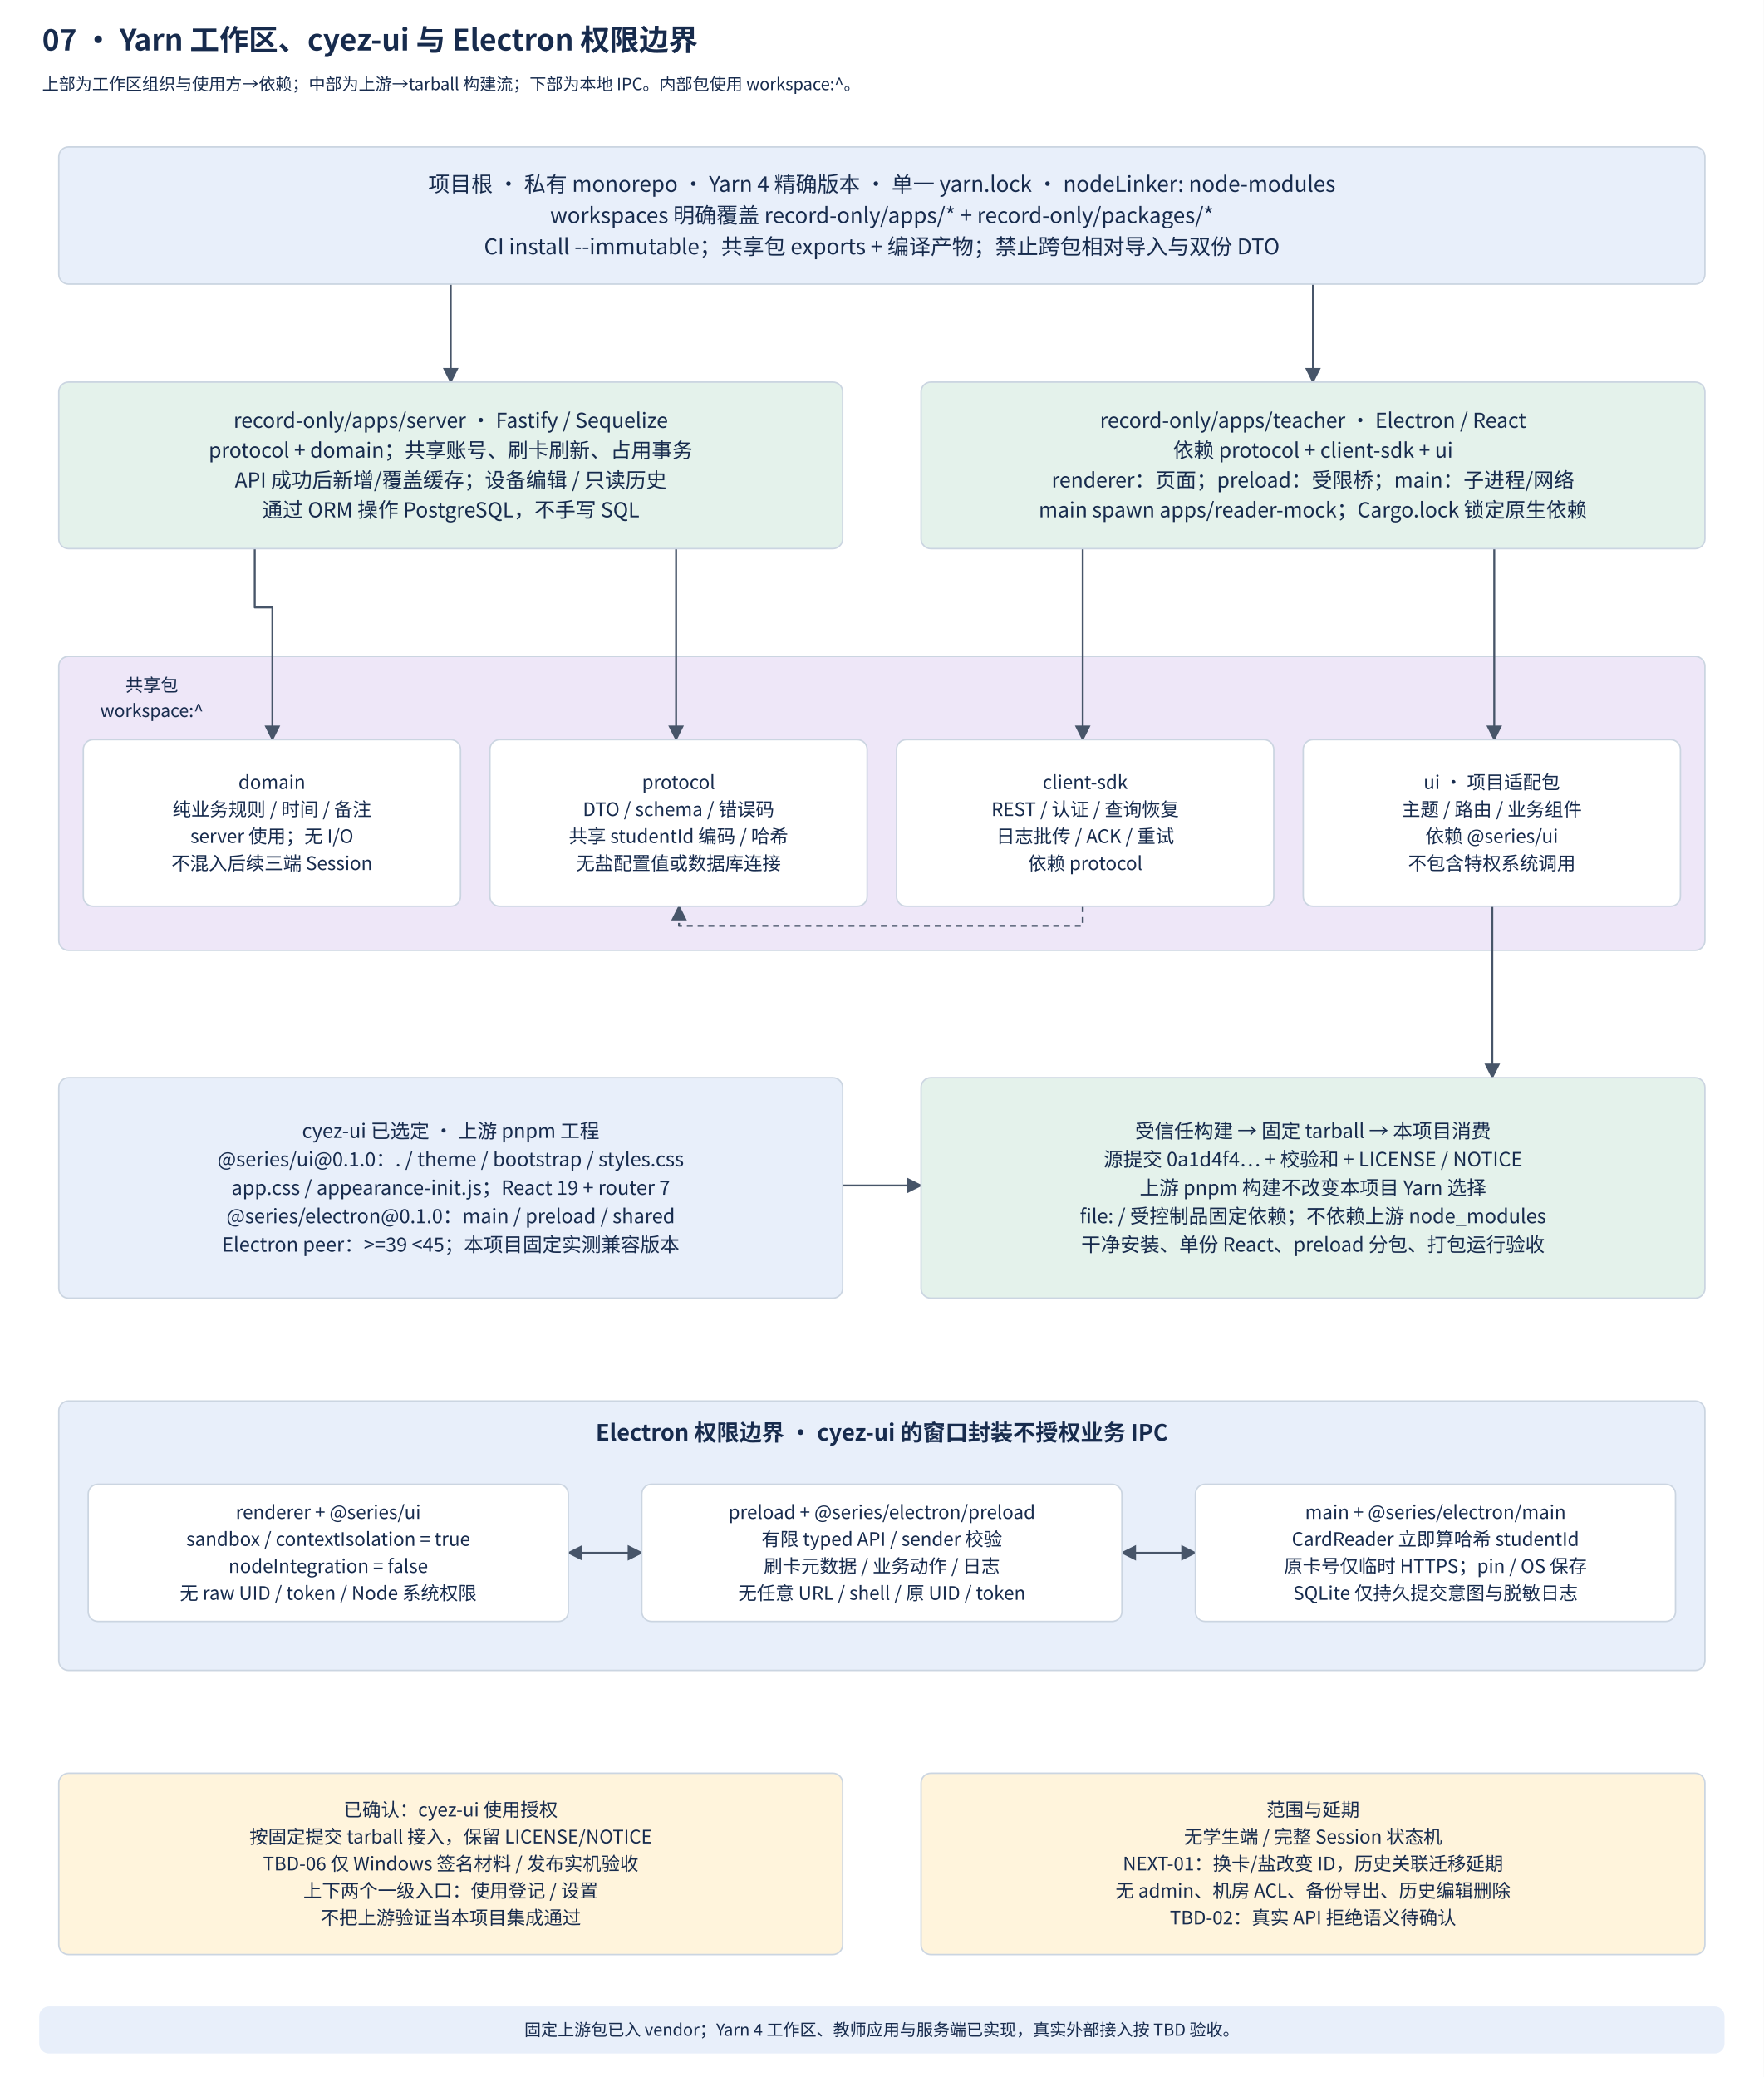
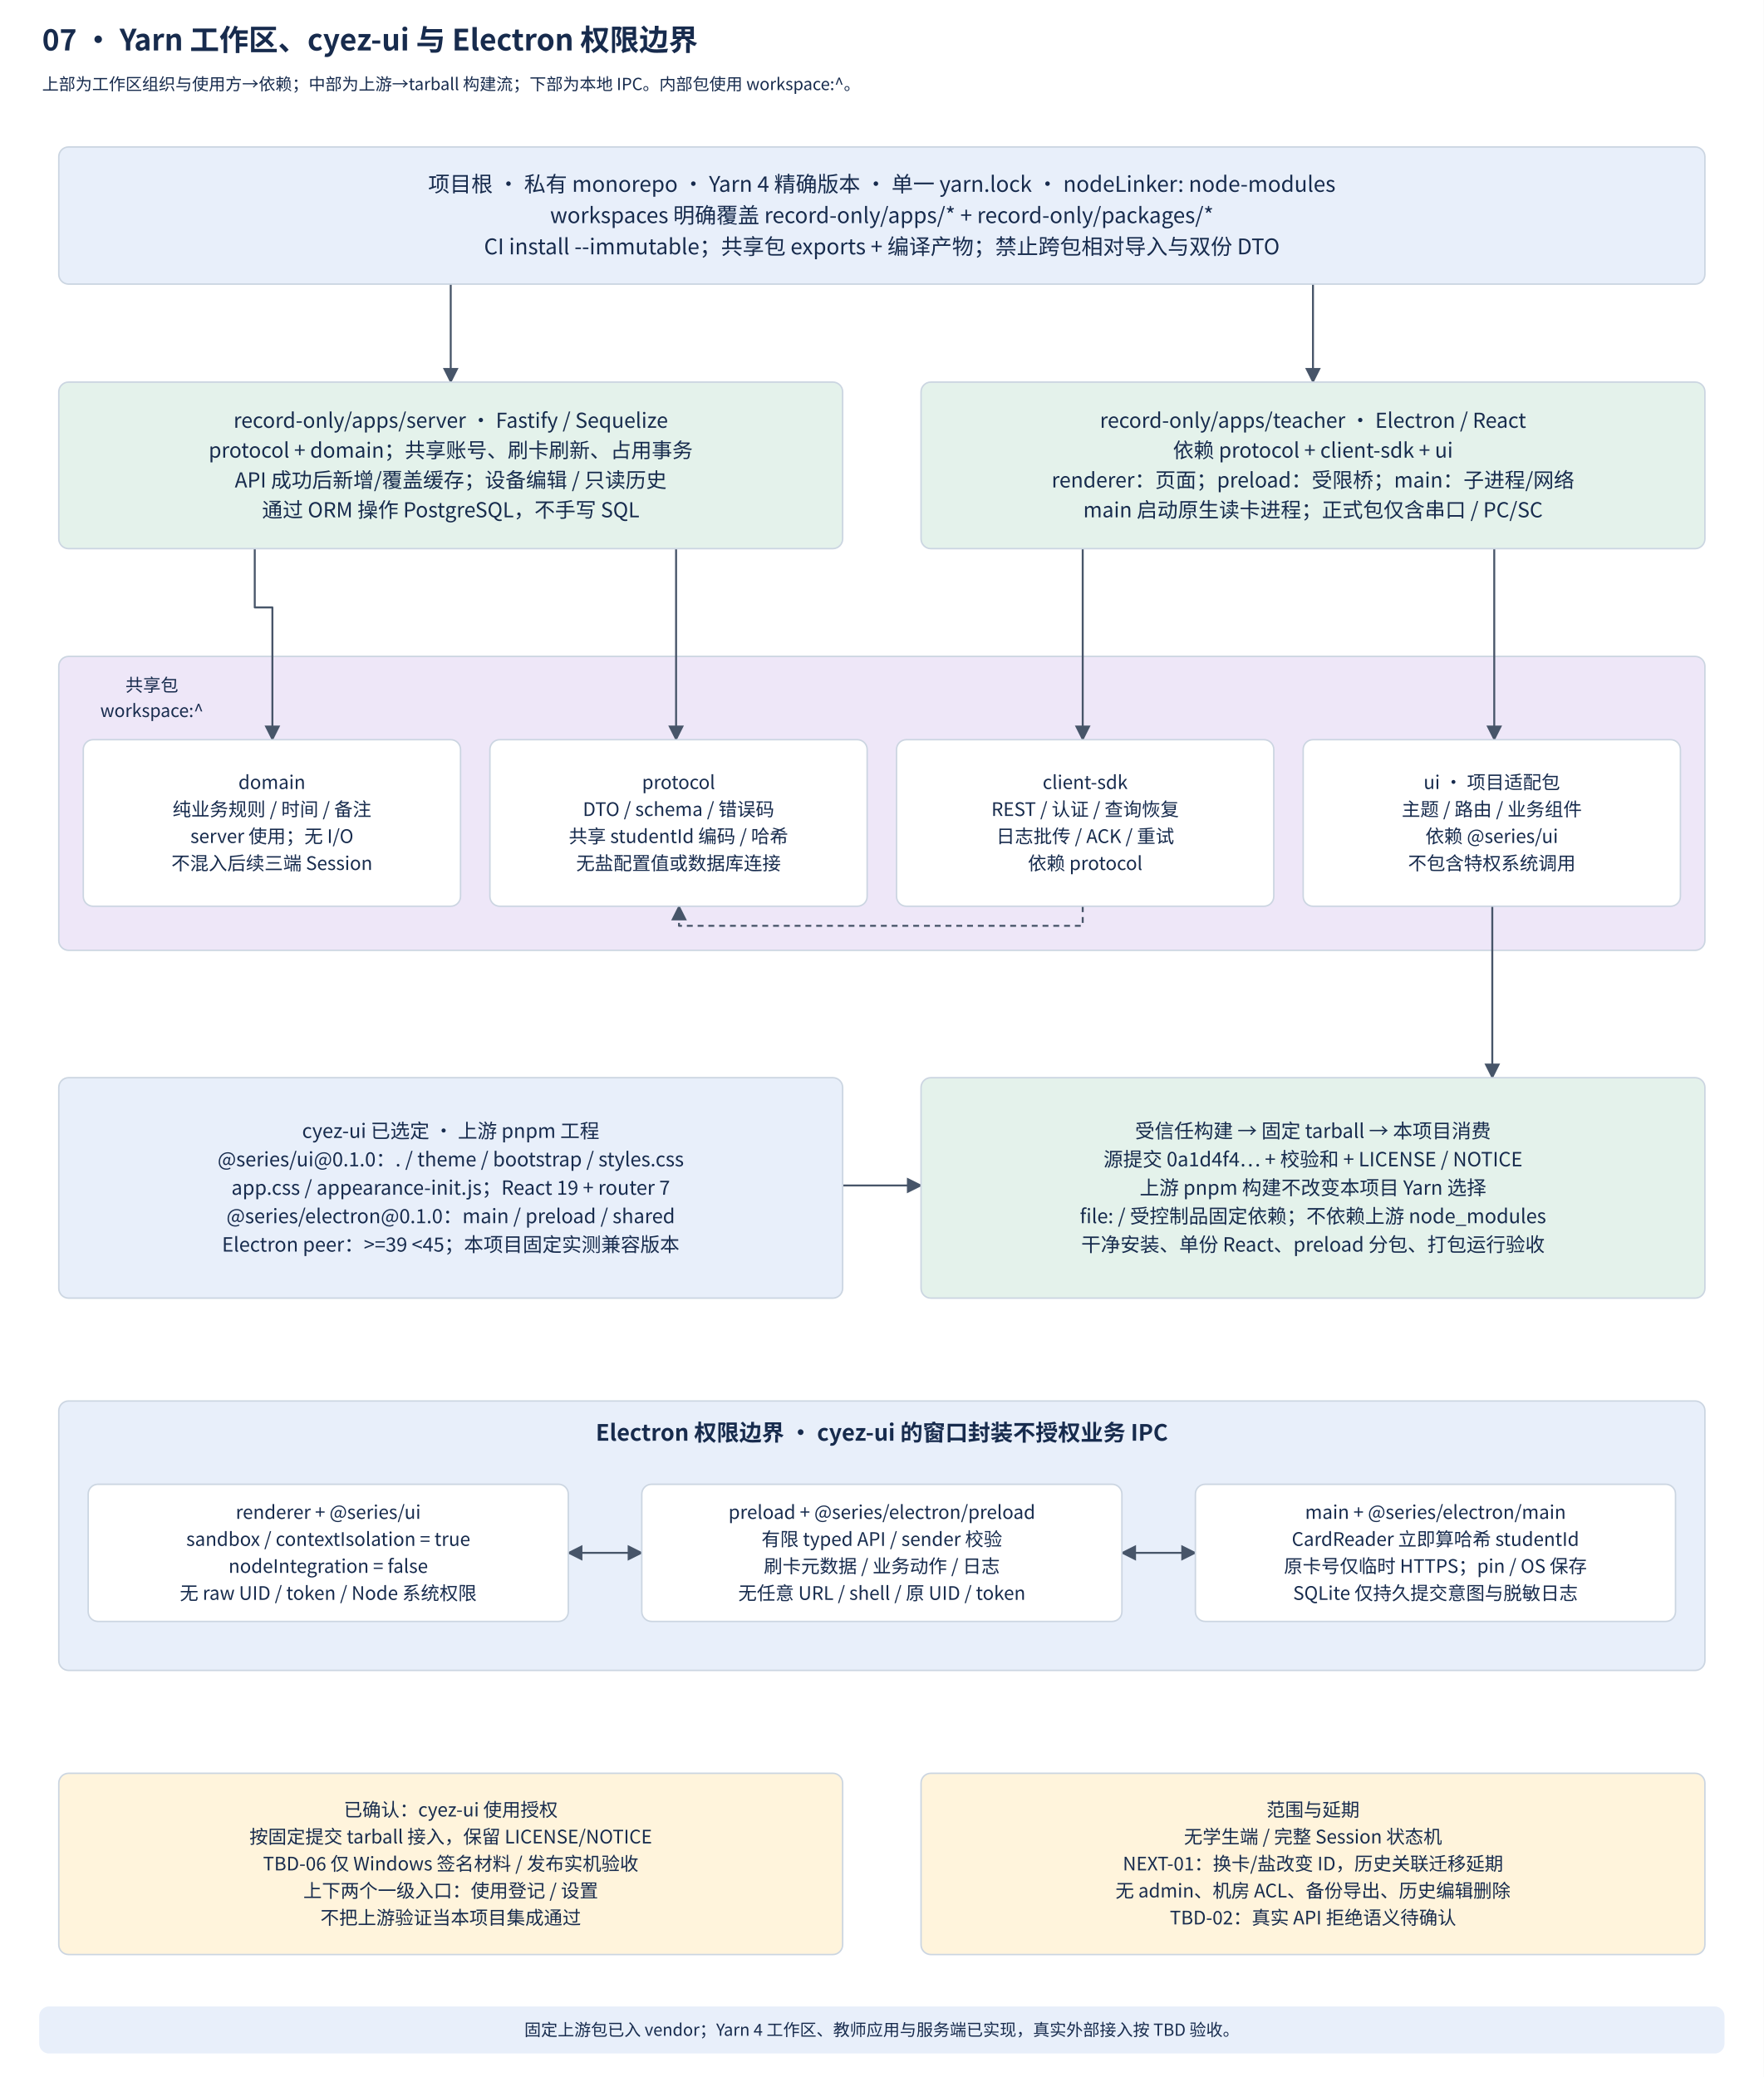
<svg xmlns="http://www.w3.org/2000/svg" width="1800" height="2120" viewBox="0 0 1800 2120" role="img" aria-labelledby="title desc">
  <defs>
    <marker id="arrow" viewBox="0 0 10 10" refX="9" refY="5" markerWidth="8" markerHeight="8" orient="auto-start-reverse">
      <path d="M 0 0 L 10 5 L 0 10 z" fill="#475569" />
    </marker>
  </defs>
  <rect width="1800" height="2120" fill="#ffffff" />
  <rect x="60" y="670" width="1680" height="300" rx="10" fill="#eee7f8" stroke="#cbd5e1" stroke-width="1.5" />
  <text x="900.0" y="826.3" text-anchor="middle" font-family="Microsoft YaHei, Noto Sans CJK SC, sans-serif" font-size="18" font-weight="400" fill="#172b4d" />
  <rect x="60" y="1430" width="1680" height="275" rx="10" fill="#e8effa" stroke="#cbd5e1" stroke-width="1.5" />
  <text x="900.0" y="1573.8" text-anchor="middle" font-family="Microsoft YaHei, Noto Sans CJK SC, sans-serif" font-size="18" font-weight="400" fill="#172b4d" />
  <polyline points="460,290 460,390" fill="none" stroke="#475569" stroke-width="2" stroke-linejoin="round" marker-end="url(#arrow)" />
  <polyline points="1340,290 1340,390" fill="none" stroke="#475569" stroke-width="2" stroke-linejoin="round" marker-end="url(#arrow)" />
  <polyline points="260,560 260,620 278,620 278,755" fill="none" stroke="#475569" stroke-width="2" stroke-linejoin="round" marker-end="url(#arrow)" />
  <polyline points="690,560 690,755" fill="none" stroke="#475569" stroke-width="2" stroke-linejoin="round" marker-end="url(#arrow)" />
  <polyline points="1105,560 1105,755" fill="none" stroke="#475569" stroke-width="2" stroke-linejoin="round" marker-end="url(#arrow)" />
  <polyline points="1525,560 1525,755" fill="none" stroke="#475569" stroke-width="2" stroke-linejoin="round" marker-end="url(#arrow)" />
  <polyline points="1105,925 1105,945 693,945 693,925" fill="none" stroke="#475569" stroke-width="2" stroke-linejoin="round" marker-end="url(#arrow)" stroke-dasharray="6 5" />
  <polyline points="860,1210 940,1210" fill="none" stroke="#475569" stroke-width="2" stroke-linejoin="round" marker-end="url(#arrow)" />
  <polyline points="1523,925 1523,1100" fill="none" stroke="#475569" stroke-width="2" stroke-linejoin="round" marker-end="url(#arrow)" />
  <polyline points="580,1585 655,1585" fill="none" stroke="#475569" stroke-width="2" stroke-linejoin="round" marker-end="url(#arrow)" marker-start="url(#arrow)" />
  <polyline points="1145,1585 1220,1585" fill="none" stroke="#475569" stroke-width="2" stroke-linejoin="round" marker-end="url(#arrow)" marker-start="url(#arrow)" />
  <text x="43" y="51.5" text-anchor="start" font-family="Microsoft YaHei, Noto Sans CJK SC, sans-serif" font-size="30" font-weight="600" fill="#172b4d">07 · Yarn 工作区、cyez-ui 与 Electron 权限边界</text>
  <text x="43" y="91.95" text-anchor="start" font-family="Microsoft YaHei, Noto Sans CJK SC, sans-serif" font-size="17" font-weight="400" fill="#172b4d">上部为工作区组织与使用方→依赖；中部为上游→tarball 构建流；下部为本地 IPC。内部包使用 workspace:^。</text>
  <rect x="60" y="150" width="1680" height="140" rx="10" fill="#e8effa" stroke="#cbd5e1" stroke-width="1.5" />
  <text x="900.0" y="195.8" text-anchor="middle" font-family="Microsoft YaHei, Noto Sans CJK SC, sans-serif" font-size="22" font-weight="400" fill="#172b4d">项目根 · 私有 monorepo · Yarn 4 精确版本 · 单一 yarn.lock · nodeLinker: node-modules</text>
  <text x="900.0" y="227.7" text-anchor="middle" font-family="Microsoft YaHei, Noto Sans CJK SC, sans-serif" font-size="22" font-weight="400" fill="#172b4d">workspaces 明确覆盖 record-only/apps/* + record-only/packages/*</text>
  <text x="900.0" y="259.6" text-anchor="middle" font-family="Microsoft YaHei, Noto Sans CJK SC, sans-serif" font-size="22" font-weight="400" fill="#172b4d">CI install --immutable；共享包 exports + 编译产物；禁止跨包相对导入与双份 DTO</text>
  <rect x="60" y="390" width="800" height="170" rx="10" fill="#e4f2eb" stroke="#cbd5e1" stroke-width="1.5" />
  <text x="460.0" y="436.675" text-anchor="middle" font-family="Microsoft YaHei, Noto Sans CJK SC, sans-serif" font-size="21" font-weight="400" fill="#172b4d">record-only/apps/server · Fastify / Sequelize</text>
  <text x="460.0" y="467.125" text-anchor="middle" font-family="Microsoft YaHei, Noto Sans CJK SC, sans-serif" font-size="21" font-weight="400" fill="#172b4d">protocol + domain；共享账号、刷卡刷新、占用事务</text>
  <text x="460.0" y="497.575" text-anchor="middle" font-family="Microsoft YaHei, Noto Sans CJK SC, sans-serif" font-size="21" font-weight="400" fill="#172b4d">API 成功后新增/覆盖缓存；设备编辑 / 只读历史</text>
  <text x="460.0" y="528.025" text-anchor="middle" font-family="Microsoft YaHei, Noto Sans CJK SC, sans-serif" font-size="21" font-weight="400" fill="#172b4d">通过 ORM 操作 PostgreSQL，不手写 SQL</text>
  <rect x="940" y="390" width="800" height="170" rx="10" fill="#e4f2eb" stroke="#cbd5e1" stroke-width="1.5" />
  <text x="1340.0" y="436.675" text-anchor="middle" font-family="Microsoft YaHei, Noto Sans CJK SC, sans-serif" font-size="21" font-weight="400" fill="#172b4d">record-only/apps/teacher · Electron / React</text>
  <text x="1340.0" y="467.125" text-anchor="middle" font-family="Microsoft YaHei, Noto Sans CJK SC, sans-serif" font-size="21" font-weight="400" fill="#172b4d">依赖 protocol + client-sdk + ui</text>
  <text x="1340.0" y="497.575" text-anchor="middle" font-family="Microsoft YaHei, Noto Sans CJK SC, sans-serif" font-size="21" font-weight="400" fill="#172b4d">renderer：页面；preload：受限桥；main：子进程/网络</text>
-   <text x="1340.0" y="528.025" text-anchor="middle" font-family="Microsoft YaHei, Noto Sans CJK SC, sans-serif" font-size="21" font-weight="400" fill="#172b4d">main spawn apps/reader-mock；Cargo.lock 锁定原生依赖</text>
+   <text x="1340.0" y="528.025" text-anchor="middle" font-family="Microsoft YaHei, Noto Sans CJK SC, sans-serif" font-size="21" font-weight="400" fill="#172b4d">main 启动原生读卡进程；正式包仅含串口 / PC/SC</text>
  <text x="155.0" y="705.75" text-anchor="middle" font-family="Microsoft YaHei, Noto Sans CJK SC, sans-serif" font-size="18" font-weight="400" fill="#172b4d">共享包</text>
  <text x="155.0" y="731.85" text-anchor="middle" font-family="Microsoft YaHei, Noto Sans CJK SC, sans-serif" font-size="18" font-weight="400" fill="#172b4d">workspace:^</text>
  <rect x="85" y="755" width="385" height="170" rx="10" fill="#ffffff" stroke="#cbd5e1" stroke-width="1.5" />
  <text x="277.5" y="805.325" text-anchor="middle" font-family="Microsoft YaHei, Noto Sans CJK SC, sans-serif" font-size="19" font-weight="400" fill="#172b4d">domain</text>
  <text x="277.5" y="832.875" text-anchor="middle" font-family="Microsoft YaHei, Noto Sans CJK SC, sans-serif" font-size="19" font-weight="400" fill="#172b4d">纯业务规则 / 时间 / 备注</text>
  <text x="277.5" y="860.425" text-anchor="middle" font-family="Microsoft YaHei, Noto Sans CJK SC, sans-serif" font-size="19" font-weight="400" fill="#172b4d">server 使用；无 I/O</text>
  <text x="277.5" y="887.975" text-anchor="middle" font-family="Microsoft YaHei, Noto Sans CJK SC, sans-serif" font-size="19" font-weight="400" fill="#172b4d">不混入后续三端 Session</text>
  <rect x="500" y="755" width="385" height="170" rx="10" fill="#ffffff" stroke="#cbd5e1" stroke-width="1.5" />
  <text x="692.5" y="805.325" text-anchor="middle" font-family="Microsoft YaHei, Noto Sans CJK SC, sans-serif" font-size="19" font-weight="400" fill="#172b4d">protocol</text>
  <text x="692.5" y="832.875" text-anchor="middle" font-family="Microsoft YaHei, Noto Sans CJK SC, sans-serif" font-size="19" font-weight="400" fill="#172b4d">DTO / schema / 错误码</text>
  <text x="692.5" y="860.425" text-anchor="middle" font-family="Microsoft YaHei, Noto Sans CJK SC, sans-serif" font-size="19" font-weight="400" fill="#172b4d">共享 studentId 编码 / 哈希</text>
  <text x="692.5" y="887.975" text-anchor="middle" font-family="Microsoft YaHei, Noto Sans CJK SC, sans-serif" font-size="19" font-weight="400" fill="#172b4d">无盐配置值或数据库连接</text>
  <rect x="915" y="755" width="385" height="170" rx="10" fill="#ffffff" stroke="#cbd5e1" stroke-width="1.5" />
  <text x="1107.5" y="805.325" text-anchor="middle" font-family="Microsoft YaHei, Noto Sans CJK SC, sans-serif" font-size="19" font-weight="400" fill="#172b4d">client-sdk</text>
  <text x="1107.5" y="832.875" text-anchor="middle" font-family="Microsoft YaHei, Noto Sans CJK SC, sans-serif" font-size="19" font-weight="400" fill="#172b4d">REST / 认证 / 查询恢复</text>
  <text x="1107.5" y="860.425" text-anchor="middle" font-family="Microsoft YaHei, Noto Sans CJK SC, sans-serif" font-size="19" font-weight="400" fill="#172b4d">日志批传 / ACK / 重试</text>
  <text x="1107.5" y="887.975" text-anchor="middle" font-family="Microsoft YaHei, Noto Sans CJK SC, sans-serif" font-size="19" font-weight="400" fill="#172b4d">依赖 protocol</text>
  <rect x="1330" y="755" width="385" height="170" rx="10" fill="#ffffff" stroke="#cbd5e1" stroke-width="1.5" />
  <text x="1522.5" y="805.325" text-anchor="middle" font-family="Microsoft YaHei, Noto Sans CJK SC, sans-serif" font-size="19" font-weight="400" fill="#172b4d">ui · 项目适配包</text>
  <text x="1522.5" y="832.875" text-anchor="middle" font-family="Microsoft YaHei, Noto Sans CJK SC, sans-serif" font-size="19" font-weight="400" fill="#172b4d">主题 / 路由 / 业务组件</text>
  <text x="1522.5" y="860.425" text-anchor="middle" font-family="Microsoft YaHei, Noto Sans CJK SC, sans-serif" font-size="19" font-weight="400" fill="#172b4d">依赖 @series/ui</text>
  <text x="1522.5" y="887.975" text-anchor="middle" font-family="Microsoft YaHei, Noto Sans CJK SC, sans-serif" font-size="19" font-weight="400" fill="#172b4d">不包含特权系统调用</text>
  <rect x="60" y="1100" width="800" height="225" rx="10" fill="#e8effa" stroke="#cbd5e1" stroke-width="1.5" />
  <text x="460.0" y="1161.5" text-anchor="middle" font-family="Microsoft YaHei, Noto Sans CJK SC, sans-serif" font-size="20" font-weight="400" fill="#172b4d">cyez-ui 已选定 · 上游 pnpm 工程</text>
  <text x="460.0" y="1190.5" text-anchor="middle" font-family="Microsoft YaHei, Noto Sans CJK SC, sans-serif" font-size="20" font-weight="400" fill="#172b4d">@series/ui@0.1.0：. / theme / bootstrap / styles.css</text>
  <text x="460.0" y="1219.5" text-anchor="middle" font-family="Microsoft YaHei, Noto Sans CJK SC, sans-serif" font-size="20" font-weight="400" fill="#172b4d">app.css / appearance-init.js；React 19 + router 7</text>
  <text x="460.0" y="1248.5" text-anchor="middle" font-family="Microsoft YaHei, Noto Sans CJK SC, sans-serif" font-size="20" font-weight="400" fill="#172b4d">@series/electron@0.1.0：main / preload / shared</text>
  <text x="460.0" y="1277.5" text-anchor="middle" font-family="Microsoft YaHei, Noto Sans CJK SC, sans-serif" font-size="20" font-weight="400" fill="#172b4d">Electron peer：&gt;=39 &lt;45；本项目固定实测兼容版本</text>
  <rect x="940" y="1100" width="800" height="225" rx="10" fill="#e4f2eb" stroke="#cbd5e1" stroke-width="1.5" />
  <text x="1340.0" y="1161.5" text-anchor="middle" font-family="Microsoft YaHei, Noto Sans CJK SC, sans-serif" font-size="20" font-weight="400" fill="#172b4d">受信任构建 → 固定 tarball → 本项目消费</text>
  <text x="1340.0" y="1190.5" text-anchor="middle" font-family="Microsoft YaHei, Noto Sans CJK SC, sans-serif" font-size="20" font-weight="400" fill="#172b4d">源提交 0a1d4f4… + 校验和 + LICENSE / NOTICE</text>
  <text x="1340.0" y="1219.5" text-anchor="middle" font-family="Microsoft YaHei, Noto Sans CJK SC, sans-serif" font-size="20" font-weight="400" fill="#172b4d">上游 pnpm 构建不改变本项目 Yarn 选择</text>
  <text x="1340.0" y="1248.5" text-anchor="middle" font-family="Microsoft YaHei, Noto Sans CJK SC, sans-serif" font-size="20" font-weight="400" fill="#172b4d">file: / 受控制品固定依赖；不依赖上游 node_modules</text>
  <text x="1340.0" y="1277.5" text-anchor="middle" font-family="Microsoft YaHei, Noto Sans CJK SC, sans-serif" font-size="20" font-weight="400" fill="#172b4d">干净安装、单份 React、preload 分包、打包运行验收</text>
  <text x="900.0" y="1470.55" text-anchor="middle" font-family="Microsoft YaHei, Noto Sans CJK SC, sans-serif" font-size="23" font-weight="600" fill="#172b4d">Electron 权限边界 · cyez-ui 的窗口封装不授权业务 IPC</text>
  <rect x="90" y="1515" width="490" height="140" rx="10" fill="#ffffff" stroke="#cbd5e1" stroke-width="1.5" />
  <text x="335.0" y="1550.325" text-anchor="middle" font-family="Microsoft YaHei, Noto Sans CJK SC, sans-serif" font-size="19" font-weight="400" fill="#172b4d">renderer + @series/ui</text>
  <text x="335.0" y="1577.875" text-anchor="middle" font-family="Microsoft YaHei, Noto Sans CJK SC, sans-serif" font-size="19" font-weight="400" fill="#172b4d">sandbox / contextIsolation = true</text>
  <text x="335.0" y="1605.425" text-anchor="middle" font-family="Microsoft YaHei, Noto Sans CJK SC, sans-serif" font-size="19" font-weight="400" fill="#172b4d">nodeIntegration = false</text>
  <text x="335.0" y="1632.975" text-anchor="middle" font-family="Microsoft YaHei, Noto Sans CJK SC, sans-serif" font-size="19" font-weight="400" fill="#172b4d">无 raw UID / token / Node 系统权限</text>
  <rect x="655" y="1515" width="490" height="140" rx="10" fill="#ffffff" stroke="#cbd5e1" stroke-width="1.5" />
  <text x="900.0" y="1550.325" text-anchor="middle" font-family="Microsoft YaHei, Noto Sans CJK SC, sans-serif" font-size="19" font-weight="400" fill="#172b4d">preload + @series/electron/preload</text>
  <text x="900.0" y="1577.875" text-anchor="middle" font-family="Microsoft YaHei, Noto Sans CJK SC, sans-serif" font-size="19" font-weight="400" fill="#172b4d">有限 typed API / sender 校验</text>
  <text x="900.0" y="1605.425" text-anchor="middle" font-family="Microsoft YaHei, Noto Sans CJK SC, sans-serif" font-size="19" font-weight="400" fill="#172b4d">刷卡元数据 / 业务动作 / 日志</text>
  <text x="900.0" y="1632.975" text-anchor="middle" font-family="Microsoft YaHei, Noto Sans CJK SC, sans-serif" font-size="19" font-weight="400" fill="#172b4d">无任意 URL / shell / 原 UID / token</text>
  <rect x="1220" y="1515" width="490" height="140" rx="10" fill="#ffffff" stroke="#cbd5e1" stroke-width="1.5" />
  <text x="1465.0" y="1550.325" text-anchor="middle" font-family="Microsoft YaHei, Noto Sans CJK SC, sans-serif" font-size="19" font-weight="400" fill="#172b4d">main + @series/electron/main</text>
  <text x="1465.0" y="1577.875" text-anchor="middle" font-family="Microsoft YaHei, Noto Sans CJK SC, sans-serif" font-size="19" font-weight="400" fill="#172b4d">CardReader 立即算哈希 studentId</text>
  <text x="1465.0" y="1605.425" text-anchor="middle" font-family="Microsoft YaHei, Noto Sans CJK SC, sans-serif" font-size="19" font-weight="400" fill="#172b4d">原卡号仅临时 HTTPS；pin / OS 保存</text>
  <text x="1465.0" y="1632.975" text-anchor="middle" font-family="Microsoft YaHei, Noto Sans CJK SC, sans-serif" font-size="19" font-weight="400" fill="#172b4d">SQLite 仅持久提交意图与脱敏日志</text>
  <rect x="60" y="1810" width="800" height="185" rx="10" fill="#fff4dc" stroke="#cbd5e1" stroke-width="1.5" />
  <text x="460.0" y="1854.05" text-anchor="middle" font-family="Microsoft YaHei, Noto Sans CJK SC, sans-serif" font-size="19" font-weight="400" fill="#172b4d">已确认：cyez-ui 使用授权</text>
  <text x="460.0" y="1881.6" text-anchor="middle" font-family="Microsoft YaHei, Noto Sans CJK SC, sans-serif" font-size="19" font-weight="400" fill="#172b4d">按固定提交 tarball 接入，保留 LICENSE/NOTICE</text>
  <text x="460.0" y="1909.15" text-anchor="middle" font-family="Microsoft YaHei, Noto Sans CJK SC, sans-serif" font-size="19" font-weight="400" fill="#172b4d">TBD-06 仅 Windows 签名材料 / 发布实机验收</text>
  <text x="460.0" y="1936.7" text-anchor="middle" font-family="Microsoft YaHei, Noto Sans CJK SC, sans-serif" font-size="19" font-weight="400" fill="#172b4d">上下两个一级入口：使用登记 / 设置</text>
  <text x="460.0" y="1964.25" text-anchor="middle" font-family="Microsoft YaHei, Noto Sans CJK SC, sans-serif" font-size="19" font-weight="400" fill="#172b4d">不把上游验证当本项目集成通过</text>
  <rect x="940" y="1810" width="800" height="185" rx="10" fill="#fff4dc" stroke="#cbd5e1" stroke-width="1.5" />
  <text x="1340.0" y="1854.05" text-anchor="middle" font-family="Microsoft YaHei, Noto Sans CJK SC, sans-serif" font-size="19" font-weight="400" fill="#172b4d">范围与延期</text>
  <text x="1340.0" y="1881.6" text-anchor="middle" font-family="Microsoft YaHei, Noto Sans CJK SC, sans-serif" font-size="19" font-weight="400" fill="#172b4d">无学生端 / 完整 Session 状态机</text>
  <text x="1340.0" y="1909.15" text-anchor="middle" font-family="Microsoft YaHei, Noto Sans CJK SC, sans-serif" font-size="19" font-weight="400" fill="#172b4d">NEXT-01：换卡/盐改变 ID，历史关联迁移延期</text>
  <text x="1340.0" y="1936.7" text-anchor="middle" font-family="Microsoft YaHei, Noto Sans CJK SC, sans-serif" font-size="19" font-weight="400" fill="#172b4d">无 admin、机房 ACL、备份导出、历史编辑删除</text>
  <text x="1340.0" y="1964.25" text-anchor="middle" font-family="Microsoft YaHei, Noto Sans CJK SC, sans-serif" font-size="19" font-weight="400" fill="#172b4d">TBD-02：真实 API 拒绝语义待确认</text>
  <rect x="40" y="2048" width="1720" height="48" rx="10" fill="#e8effa" stroke="none" stroke-width="1.5" />
  <text x="900.0" y="2077.95" text-anchor="middle" font-family="Microsoft YaHei, Noto Sans CJK SC, sans-serif" font-size="17" font-weight="400" fill="#172b4d">固定上游包已入 vendor；Yarn 4 工作区、教师应用与服务端已实现，真实外部接入按 TBD 验收。</text>
</svg>
